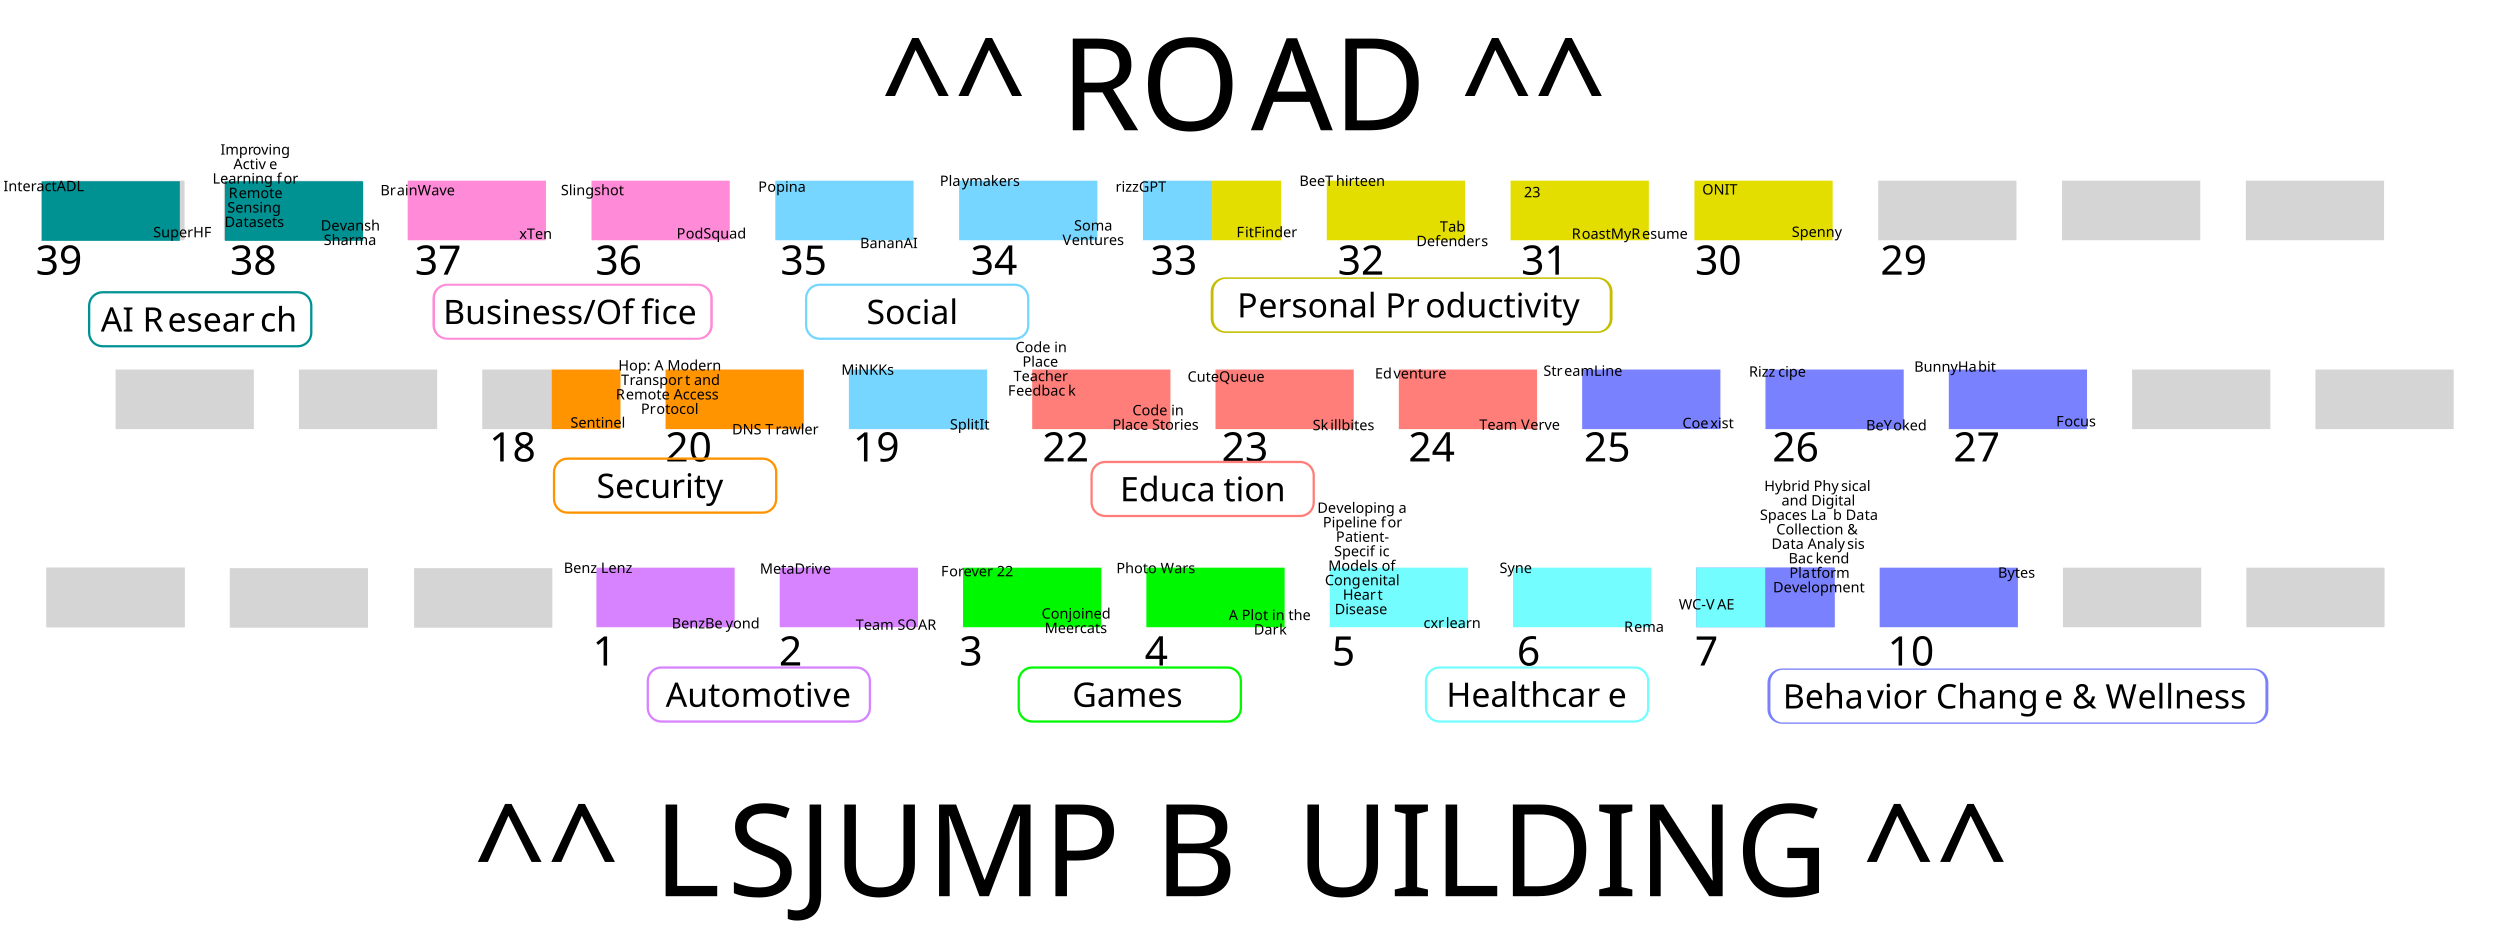
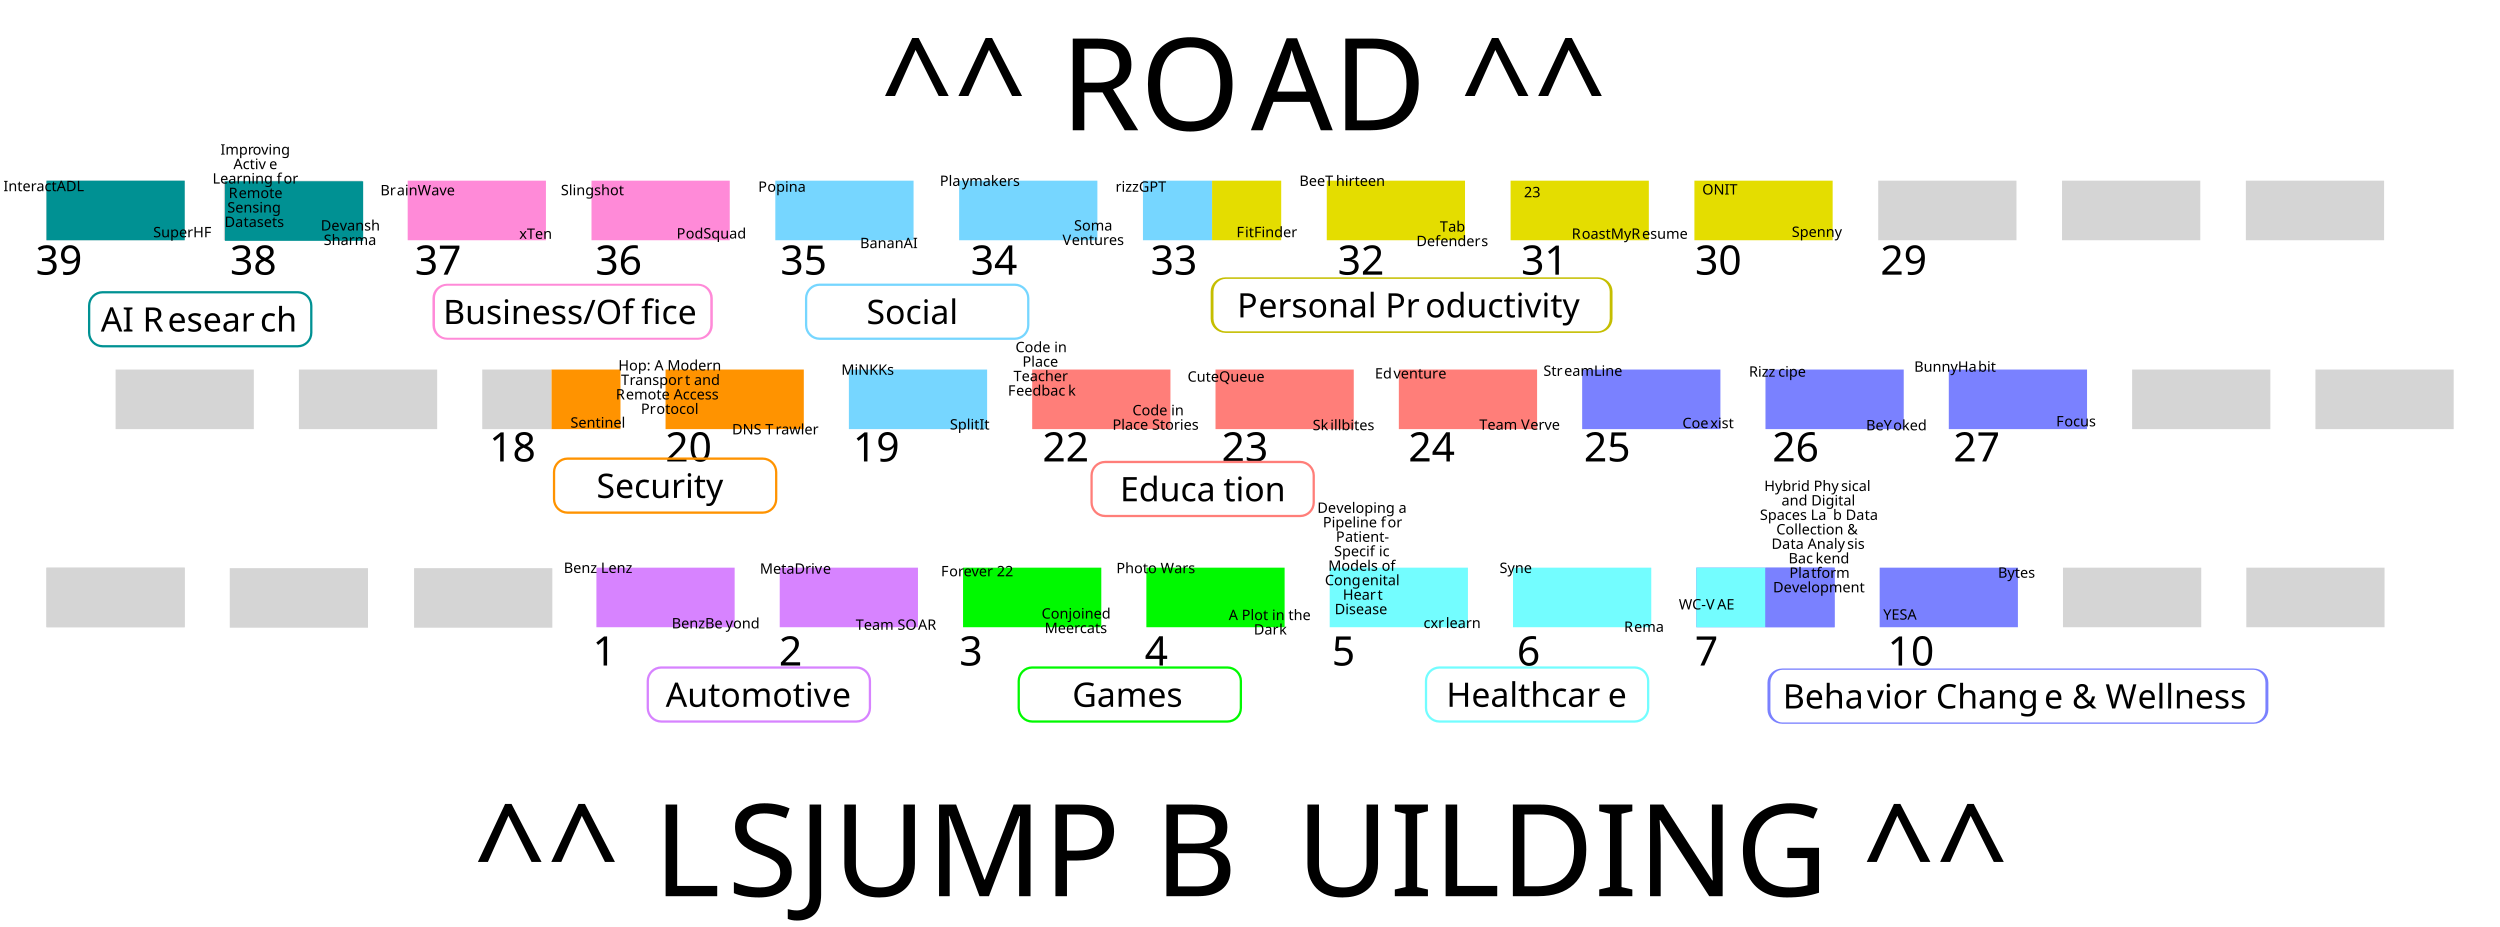
<svg xmlns="http://www.w3.org/2000/svg" width="100%" height="100%" viewBox="0 0 4318 1600" version="1.1" xml:space="preserve" style="fill-rule:evenodd;clip-rule:evenodd;stroke-linecap:round;stroke-linejoin:round;stroke-miterlimit:1.5;">
  <g transform="matrix(1,0,0,1,0.0192315,872.768)">
    <rect x="80.184" y="107.692" width="238.785" height="102.894" style="fill:rgb(213,213,213);" />
  </g>
  <g transform="matrix(1,0,0,1,0.0192315,872.768)">
    <rect x="80.184" y="107.692" width="238.785" height="102.894" style="fill:rgb(213,213,213);" />
  </g>
  <g transform="matrix(1,0,0,1,316.653,873.618)">
    <rect x="80.184" y="107.692" width="238.785" height="102.894" style="fill:rgb(213,213,213);" />
  </g>
  <g transform="matrix(1,0,0,1,635.002,873.618)">
    <rect x="80.184" y="107.692" width="238.785" height="102.894" style="fill:rgb(213,213,213);" />
  </g>
  <g transform="matrix(1,0,0,1,119.464,530.574)">
    <rect x="80.184" y="107.692" width="238.785" height="102.894" style="fill:rgb(213,213,213);" />
  </g>
  <g transform="matrix(1,0,0,1,-0.196716,204.368)">
    <rect x="80.184" y="107.692" width="238.785" height="102.894" style="fill:rgb(213,213,213);" />
  </g>
  <g transform="matrix(1,0,0,1,306.479,204.368)">
    <rect x="80.184" y="107.692" width="238.785" height="102.894" style="fill:rgb(213,213,213);" />
  </g>
  <g transform="matrix(1,0,0,1,623.967,204.368)">
    <rect x="80.184" y="107.692" width="238.785" height="102.894" style="fill:rgb(255,138,216);" />
  </g>
  <g transform="matrix(1,0,0,1,941.456,204.368)">
    <rect x="80.184" y="107.692" width="238.785" height="102.894" style="fill:rgb(255,138,216);" />
  </g>
  <g transform="matrix(1,0,0,1,1258.94,204.368)">
    <rect x="80.184" y="107.692" width="238.785" height="102.894" style="fill:rgb(118,214,255);" />
  </g>
  <g transform="matrix(1,0,0,1,1576.43,204.368)">
    <rect x="80.184" y="107.692" width="238.785" height="102.894" style="fill:rgb(118,214,255);" />
  </g>
  <g transform="matrix(0.5,0,0,1,1934.01,204.368)">
    <rect x="80.184" y="107.692" width="238.785" height="102.894" style="fill:rgb(118,214,255);" />
  </g>
  <g transform="matrix(0.5,0,0,1,2053.41,204.368)">
    <rect x="80.184" y="107.692" width="238.785" height="102.894" style="fill:rgb(228,221,0);" />
  </g>
  <g transform="matrix(1,0,0,1,2211.41,204.368)">
    <rect x="80.184" y="107.692" width="238.785" height="102.894" style="fill:rgb(228,221,0);" />
  </g>
  <g transform="matrix(1,0,0,1,2528.9,204.368)">
    <rect x="80.184" y="107.692" width="238.785" height="102.894" style="fill:rgb(228,221,0);" />
  </g>
  <g transform="matrix(1,0,0,1,2846.39,204.368)">
    <rect x="80.184" y="107.692" width="238.785" height="102.894" style="fill:rgb(228,221,0);" />
  </g>
  <g transform="matrix(1,0,0,1,3163.87,204.368)">
    <rect x="80.184" y="107.692" width="238.785" height="102.894" style="fill:rgb(213,213,213);" />
  </g>
  <g transform="matrix(1,0,0,1,3481.36,204.368)">
    <rect x="80.184" y="107.692" width="238.785" height="102.894" style="fill:rgb(213,213,213);" />
  </g>
  <g transform="matrix(1,0,0,1,3798.85,204.368)">
    <rect x="80.184" y="107.692" width="238.785" height="102.894" style="fill:rgb(213,213,213);" />
  </g>
  <g transform="matrix(1,0,0,1,436.096,530.574)">
    <rect x="80.184" y="107.692" width="238.785" height="102.894" style="fill:rgb(213,213,213);" />
  </g>
  <g transform="matrix(0.5,0,0,1,912.212,530.574)">
    <rect x="80.184" y="107.692" width="238.785" height="102.894" style="fill:rgb(255,147,0);" />
  </g>
  <g transform="matrix(0.5,0,0,1,792.819,530.574)">
    <rect x="80.184" y="107.692" width="238.785" height="102.894" style="fill:rgb(213,213,213);" />
  </g>
  <g transform="matrix(1,0,0,1,1069.36,530.574)">
    <rect x="80.184" y="107.692" width="238.785" height="102.894" style="fill:rgb(255,147,0);" />
  </g>
  <g transform="matrix(1,0,0,1,1385.99,530.574)">
    <rect x="80.184" y="107.692" width="238.785" height="102.894" style="fill:rgb(118,214,255);" />
  </g>
  <g transform="matrix(1,0,0,1,1702.62,530.574)">
    <rect x="80.184" y="107.692" width="238.785" height="102.894" style="fill:rgb(255,126,121);" />
  </g>
  <g transform="matrix(1,0,0,1,2019.25,530.574)">
    <rect x="80.184" y="107.692" width="238.785" height="102.894" style="fill:rgb(255,126,121);" />
  </g>
  <g transform="matrix(1,0,0,1,2335.89,530.574)">
    <rect x="80.184" y="107.692" width="238.785" height="102.894" style="fill:rgb(255,126,121);" />
  </g>
  <g transform="matrix(1,0,0,1,2652.52,530.574)">
    <rect x="80.184" y="107.692" width="238.785" height="102.894" style="fill:rgb(122,129,255);" />
  </g>
  <g transform="matrix(1,0,0,1,2969.15,530.574)">
    <rect x="80.184" y="107.692" width="238.785" height="102.894" style="fill:rgb(122,129,255);" />
  </g>
  <g transform="matrix(1,0,0,1,3285.78,530.574)">
    <rect x="80.184" y="107.692" width="238.785" height="102.894" style="fill:rgb(122,129,255);" />
  </g>
  <g transform="matrix(1,0,0,1,3602.41,530.574)">
    <rect x="80.184" y="107.692" width="238.785" height="102.894" style="fill:rgb(213,213,213);" />
  </g>
  <g transform="matrix(1,0,0,1,3919.04,530.574)">
    <rect x="80.184" y="107.692" width="238.785" height="102.894" style="fill:rgb(213,213,213);" />
  </g>
-   <g transform="matrix(1,0,0,1,-8.35001,205.385)">
+   <g transform="matrix(1,0,0,1,0.0716065,204.368)">
    <rect x="80.184" y="107.692" width="238.785" height="102.894" style="fill:rgb(0,145,147);" />
  </g>
  <g transform="matrix(1,0,0,1,308.284,205.385)">
    <rect x="80.184" y="107.692" width="238.785" height="102.894" style="fill:rgb(0,145,147);" />
  </g>
  <g transform="matrix(1,0,0,1,949.921,872.768)">
    <rect x="80.184" y="107.692" width="238.785" height="102.894" style="fill:rgb(215,131,255);" />
  </g>
  <g transform="matrix(1,0,0,1,1266.55,872.768)">
    <rect x="80.184" y="107.692" width="238.785" height="102.894" style="fill:rgb(215,131,255);" />
  </g>
  <g transform="matrix(1,0,0,1,1583.19,872.768)">
    <rect x="80.184" y="107.692" width="238.785" height="102.894" style="fill:rgb(0,249,0);" />
  </g>
  <g transform="matrix(1,0,0,1,1899.82,872.768)">
    <rect x="80.184" y="107.692" width="238.785" height="102.894" style="fill:rgb(0,249,0);" />
  </g>
  <g transform="matrix(1,0,0,1,2216.46,872.768)">
    <rect x="80.184" y="107.692" width="238.785" height="102.894" style="fill:rgb(115,253,255);" />
  </g>
  <g transform="matrix(1,0,0,1,2533.09,872.768)">
    <rect x="80.184" y="107.692" width="238.785" height="102.894" style="fill:rgb(115,253,255);" />
  </g>
  <g transform="matrix(1,0,0,1,2849.72,872.768)">
    <rect x="80.184" y="107.692" width="238.785" height="102.894" style="fill:rgb(122,129,255);" />
  </g>
  <g transform="matrix(1,0,0,1,3166.36,872.768)">
    <rect x="80.184" y="107.692" width="238.785" height="102.894" style="fill:rgb(122,129,255);" />
  </g>
  <g transform="matrix(0.5,0,0,1,2889.82,872.768)">
    <rect x="80.184" y="107.692" width="238.785" height="102.894" style="fill:rgb(115,253,255);" />
  </g>
  <g transform="matrix(0.5,0,0,1,3009.21,872.768)">
    <rect x="80.184" y="107.692" width="238.785" height="102.894" style="fill:rgb(122,129,255);" />
  </g>
  <g transform="matrix(1,0,0,1,3482.99,872.768)">
    <rect x="80.184" y="107.692" width="238.785" height="102.894" style="fill:rgb(213,213,213);" />
  </g>
  <g transform="matrix(1,0,0,1,3799.63,872.768)">
    <rect x="80.184" y="107.692" width="238.785" height="102.894" style="fill:rgb(213,213,213);" />
  </g>
  <g transform="matrix(1,0,0,1,639.115,855.743)">
    <g transform="matrix(70.3158,0,0,70.3158,426.262,293.732)">
        </g>
    <text x="384.478px" y="293.732px" style="font-family:'ArialRoundedMTBold', 'Arial Rounded MT Bold', sans-serif;font-size:70.316px;">1</text>
  </g>
  <g transform="matrix(1,0,0,1,960.898,855.743)">
    <g transform="matrix(70.3158,0,0,70.3158,426.262,293.732)">
        </g>
    <text x="384.478px" y="293.732px" style="font-family:'ArialRoundedMTBold', 'Arial Rounded MT Bold', sans-serif;font-size:70.316px;">2</text>
  </g>
  <g transform="matrix(1,0,0,1,1272.39,855.743)">
    <g transform="matrix(70.3158,0,0,70.3158,426.262,293.732)">
        </g>
    <text x="384.478px" y="293.732px" style="font-family:'ArialRoundedMTBold', 'Arial Rounded MT Bold', sans-serif;font-size:70.316px;">3</text>
  </g>
  <g transform="matrix(1,0,0,1,1592.62,855.743)">
    <g transform="matrix(70.3158,0,0,70.3158,426.262,293.732)">
        </g>
    <text x="384.478px" y="293.732px" style="font-family:'ArialRoundedMTBold', 'Arial Rounded MT Bold', sans-serif;font-size:70.316px;">4</text>
  </g>
  <g transform="matrix(1,0,0,1,1915.85,855.743)">
    <g transform="matrix(70.3158,0,0,70.3158,426.262,293.732)">
        </g>
    <text x="384.478px" y="293.732px" style="font-family:'ArialRoundedMTBold', 'Arial Rounded MT Bold', sans-serif;font-size:70.316px;">5</text>
  </g>
  <g transform="matrix(1,0,0,1,2235.55,855.743)">
    <g transform="matrix(70.3158,0,0,70.3158,426.262,293.732)">
        </g>
    <text x="384.478px" y="293.732px" style="font-family:'ArialRoundedMTBold', 'Arial Rounded MT Bold', sans-serif;font-size:70.316px;">6</text>
  </g>
  <g transform="matrix(1,0,0,1,2542.94,855.743)">
    <g transform="matrix(70.3158,0,0,70.3158,426.262,293.732)">
        </g>
    <text x="384.478px" y="293.732px" style="font-family:'ArialRoundedMTBold', 'Arial Rounded MT Bold', sans-serif;font-size:70.316px;">7</text>
  </g>
  <g transform="matrix(1,0,0,1,2875.85,855.743)">
    <g transform="matrix(70.3158,0,0,70.3158,468.046,293.732)">
        </g>
    <text x="384.478px" y="293.732px" style="font-family:'ArialRoundedMTBold', 'Arial Rounded MT Bold', sans-serif;font-size:70.316px;">10</text>
  </g>
  <g transform="matrix(1,0,0,1,2989.41,503.329)">
    <g transform="matrix(70.3158,0,0,70.3158,468.046,293.732)">
        </g>
    <text x="384.478px" y="293.732px" style="font-family:'ArialRoundedMTBold', 'Arial Rounded MT Bold', sans-serif;font-size:70.316px;">27</text>
  </g>
  <g transform="matrix(1,0,0,1,2676.7,503.329)">
    <g transform="matrix(70.3158,0,0,70.3158,468.046,293.732)">
        </g>
    <text x="384.478px" y="293.732px" style="font-family:'ArialRoundedMTBold', 'Arial Rounded MT Bold', sans-serif;font-size:70.316px;">26</text>
  </g>
  <g transform="matrix(1,0,0,1,2351.26,503.329)">
    <g transform="matrix(70.3158,0,0,70.3158,468.046,293.732)">
        </g>
    <text x="384.478px" y="293.732px" style="font-family:'ArialRoundedMTBold', 'Arial Rounded MT Bold', sans-serif;font-size:70.316px;">25</text>
  </g>
  <g transform="matrix(1,0,0,1,2048.05,503.329)">
    <g transform="matrix(70.3158,0,0,70.3158,468.046,293.732)">
        </g>
    <text x="384.478px" y="293.732px" style="font-family:'ArialRoundedMTBold', 'Arial Rounded MT Bold', sans-serif;font-size:70.316px;">24</text>
  </g>
  <g transform="matrix(1,0,0,1,1725.52,503.329)">
    <g transform="matrix(70.3158,0,0,70.3158,468.046,293.732)">
        </g>
    <text x="384.478px" y="293.732px" style="font-family:'ArialRoundedMTBold', 'Arial Rounded MT Bold', sans-serif;font-size:70.316px;">23</text>
  </g>
  <g transform="matrix(1,0,0,1,1416.05,503.329)">
    <g transform="matrix(70.3158,0,0,70.3158,468.046,293.732)">
        </g>
    <text x="384.478px" y="293.732px" style="font-family:'ArialRoundedMTBold', 'Arial Rounded MT Bold', sans-serif;font-size:70.316px;">22</text>
  </g>
  <g transform="matrix(1,0,0,1,1088.82,503.329)">
    <g transform="matrix(70.3158,0,0,70.3158,468.046,293.732)">
        </g>
    <text x="384.478px" y="293.732px" style="font-family:'ArialRoundedMTBold', 'Arial Rounded MT Bold', sans-serif;font-size:70.316px;">19</text>
  </g>
  <g transform="matrix(1,0,0,1,764.664,503.329)">
    <g transform="matrix(70.3158,0,0,70.3158,468.046,293.732)">
        </g>
    <text x="384.478px" y="293.732px" style="font-family:'ArialRoundedMTBold', 'Arial Rounded MT Bold', sans-serif;font-size:70.316px;">20</text>
  </g>
  <g transform="matrix(1,0,0,1,460.52,503.329)">
    <g transform="matrix(70.3158,0,0,70.3158,468.046,293.732)">
        </g>
    <text x="384.478px" y="293.732px" style="font-family:'ArialRoundedMTBold', 'Arial Rounded MT Bold', sans-serif;font-size:70.316px;">18</text>
  </g>
  <g transform="matrix(1,0,0,1,332.006,180.624)">
    <g transform="matrix(70.3158,0,0,70.3158,468.046,293.732)">
        </g>
    <text x="384.478px" y="293.732px" style="font-family:'ArialRoundedMTBold', 'Arial Rounded MT Bold', sans-serif;font-size:70.316px;">37</text>
  </g>
  <g transform="matrix(1,0,0,1,12.8887,180.624)">
    <g transform="matrix(70.3158,0,0,70.3158,468.046,293.732)">
        </g>
    <text x="384.478px" y="293.732px" style="font-family:'ArialRoundedMTBold', 'Arial Rounded MT Bold', sans-serif;font-size:70.316px;">38</text>
  </g>
  <g transform="matrix(1,0,0,1,-322.852,180.624)">
    <g transform="matrix(70.3158,0,0,70.3158,468.046,293.732)">
        </g>
    <text x="384.478px" y="293.732px" style="font-family:'ArialRoundedMTBold', 'Arial Rounded MT Bold', sans-serif;font-size:70.316px;">39</text>
  </g>
  <g transform="matrix(1,0,0,1,643.875,180.624)">
    <g transform="matrix(70.3158,0,0,70.3158,468.046,293.732)">
        </g>
    <text x="384.478px" y="293.732px" style="font-family:'ArialRoundedMTBold', 'Arial Rounded MT Bold', sans-serif;font-size:70.316px;">36</text>
  </g>
  <g transform="matrix(1,0,0,1,963.383,180.624)">
    <g transform="matrix(70.3158,0,0,70.3158,468.046,293.732)">
        </g>
    <text x="384.478px" y="293.732px" style="font-family:'ArialRoundedMTBold', 'Arial Rounded MT Bold', sans-serif;font-size:70.316px;">35</text>
  </g>
  <g transform="matrix(1,0,0,1,1292.23,180.624)">
    <g transform="matrix(70.3158,0,0,70.3158,468.046,293.732)">
        </g>
    <text x="384.478px" y="293.732px" style="font-family:'ArialRoundedMTBold', 'Arial Rounded MT Bold', sans-serif;font-size:70.316px;">34</text>
  </g>
  <g transform="matrix(1,0,0,1,1602.92,180.624)">
    <g transform="matrix(70.3158,0,0,70.3158,468.046,293.732)">
        </g>
    <text x="384.478px" y="293.732px" style="font-family:'ArialRoundedMTBold', 'Arial Rounded MT Bold', sans-serif;font-size:70.316px;">33</text>
  </g>
  <g transform="matrix(1,0,0,1,1925.99,180.624)">
    <g transform="matrix(70.3158,0,0,70.3158,468.046,293.732)">
        </g>
    <text x="384.478px" y="293.732px" style="font-family:'ArialRoundedMTBold', 'Arial Rounded MT Bold', sans-serif;font-size:70.316px;">32</text>
  </g>
  <g transform="matrix(1,0,0,1,2242.82,180.624)">
    <g transform="matrix(70.3158,0,0,70.3158,468.046,293.732)">
        </g>
    <text x="384.478px" y="293.732px" style="font-family:'ArialRoundedMTBold', 'Arial Rounded MT Bold', sans-serif;font-size:70.316px;">31</text>
  </g>
  <g transform="matrix(1,0,0,1,2543.24,180.624)">
    <g transform="matrix(70.3158,0,0,70.3158,468.046,293.732)">
        </g>
    <text x="384.478px" y="293.732px" style="font-family:'ArialRoundedMTBold', 'Arial Rounded MT Bold', sans-serif;font-size:70.316px;">30</text>
  </g>
  <g transform="matrix(1,0,0,1,2863.38,180.624)">
    <g transform="matrix(70.3158,0,0,70.3158,468.046,293.732)">
        </g>
    <text x="384.478px" y="293.732px" style="font-family:'ArialRoundedMTBold', 'Arial Rounded MT Bold', sans-serif;font-size:70.316px;">29</text>
  </g>
  <g transform="matrix(1,0,0,1,-330.739,197.293)">
    <g transform="matrix(58.3333,0,0,58.3333,848.24,375.353)">
        </g>
    <text x="504.848px" y="375.353px" style="font-family:'ArialRoundedMTBold', 'Arial Rounded MT Bold', sans-serif;font-size:58.333px;">AI R<tspan x="620.148px 654.812px " y="375.353px 375.353px ">es</tspan>ear<tspan x="779.795px " y="375.353px ">c</tspan>h</text>
    <path d="M868.392,330.796C868.392,317.924 857.941,307.474 845.069,307.474L508.019,307.474C495.147,307.474 484.697,317.924 484.697,330.796L484.697,377.441C484.697,390.313 495.147,400.764 508.019,400.764L845.069,400.764C857.941,400.764 868.392,390.313 868.392,377.441L868.392,330.796Z" style="fill:none;stroke:rgb(0,145,147);stroke-width:3.96px;" />
  </g>
  <g transform="matrix(1,0,0,1,634.151,845.454)">
    <g transform="matrix(58.3333,0,0,58.3333,837.488,375.353)">
        </g>
    <text x="515.601px" y="375.353px" style="font-family:'ArialRoundedMTBold', 'Arial Rounded MT Bold', sans-serif;font-size:58.333px;">Automotiv<tspan x="802.824px " y="375.353px ">e</tspan>
    </text>
    <path d="M868.392,330.796C868.392,317.924 857.941,307.474 845.069,307.474L508.019,307.474C495.147,307.474 484.697,317.924 484.697,330.796L484.697,377.441C484.697,390.313 495.147,400.764 508.019,400.764L845.069,400.764C857.941,400.764 868.392,390.313 868.392,377.441L868.392,330.796Z" style="fill:none;stroke:rgb(215,131,255);stroke-width:3.96px;" />
  </g>
  <g transform="matrix(1,0,0,1,1274.85,845.454)">
    <g transform="matrix(58.3333,0,0,58.3333,775.922,375.353)">
        </g>
    <text x="577.167px" y="375.353px" style="font-family:'ArialRoundedMTBold', 'Arial Rounded MT Bold', sans-serif;font-size:58.333px;">Games</text>
    <path d="M868.392,330.796C868.392,317.924 857.941,307.474 845.069,307.474L508.019,307.474C495.147,307.474 484.697,317.924 484.697,330.796L484.697,377.441C484.697,390.313 495.147,400.764 508.019,400.764L845.069,400.764C857.941,400.764 868.392,390.313 868.392,377.441L868.392,330.796Z" style="fill:none;stroke:rgb(0,249,0);stroke-width:3.96px;" />
  </g>
  <g transform="matrix(1,0,0,1,1978.31,845.454)">
    <g transform="matrix(58.3333,0,0,58.3333,833.258,375.353)">
        </g>
    <text x="519.83px" y="375.353px" style="font-family:'ArialRoundedMTBold', 'Arial Rounded MT Bold', sans-serif;font-size:58.333px;">Healthcar<tspan x="798.594px " y="375.353px ">e</tspan>
    </text>
    <path d="M868.392,330.796C868.392,317.924 857.941,307.474 845.069,307.474L508.019,307.474C495.147,307.474 484.697,317.924 484.697,330.796L484.697,377.441C484.697,390.313 495.147,400.764 508.019,400.764L845.069,400.764C857.941,400.764 868.392,390.313 868.392,377.441L868.392,330.796Z" style="fill:none;stroke:rgb(115,253,255);stroke-width:3.96px;" />
  </g>
  <g transform="matrix(2.24152,0,0,1,1968.87,848.274)">
    <g transform="matrix(0.446127,0,0,1,268.461,0)">
      <g transform="matrix(58.3333,0,0,58.3333,1320.72,375.353)">
            </g>
      <text x="508.728px" y="375.353px" style="font-family:'ArialRoundedMTBold', 'Arial Rounded MT Bold', sans-serif;font-size:58.333px;">Beha<tspan x="653.793px 685.409px " y="375.353px 375.353px ">vi</tspan>or Chang<tspan x="959.9px 994.564px " y="375.353px 375.353px ">e </tspan>&amp; W<tspan x="1121.31px 1155.98px " y="375.353px 375.353px ">el</tspan>lness</text>
    </g>
    <path d="M868.392,330.796C868.392,317.924 863.73,307.474 857.987,307.474L495.102,307.474C489.359,307.474 484.697,317.924 484.697,330.796L484.697,377.441C484.697,390.313 489.359,400.764 495.102,400.764L857.987,400.764C863.73,400.764 868.392,390.313 868.392,377.441L868.392,330.796Z" style="fill:none;stroke:rgb(122,129,255);stroke-width:2.28px;" />
  </g>
  <g transform="matrix(1,0,0,1,472.242,484.66)">
    <g transform="matrix(58.3333,0,0,58.3333,795.091,375.353)">
        </g>
    <text x="557.998px" y="375.353px" style="font-family:'ArialRoundedMTBold', 'Arial Rounded MT Bold', sans-serif;font-size:58.333px;">Security</text>
    <path d="M868.392,330.796C868.392,317.924 857.941,307.474 845.069,307.474L508.019,307.474C495.147,307.474 484.697,317.924 484.697,330.796L484.697,377.441C484.697,390.313 495.147,400.764 508.019,400.764L845.069,400.764C857.941,400.764 868.392,390.313 868.392,377.441L868.392,330.796Z" style="fill:none;stroke:rgb(255,147,0);stroke-width:3.96px;" />
  </g>
  <g transform="matrix(1,0,0,1,1400.67,490.445)">
    <g transform="matrix(58.3333,0,0,58.3333,819.245,375.353)">
        </g>
    <text x="533.844px" y="375.353px" style="font-family:'ArialRoundedMTBold', 'Arial Rounded MT Bold', sans-serif;font-size:58.333px;">Educa<tspan x="712.319px 732.969px " y="375.353px 375.353px ">ti</tspan>on</text>
    <path d="M868.392,330.796C868.392,317.924 857.941,307.474 845.069,307.474L508.019,307.474C495.147,307.474 484.697,317.924 484.697,330.796L484.697,377.441C484.697,390.313 495.147,400.764 508.019,400.764L845.069,400.764C857.941,400.764 868.392,390.313 868.392,377.441L868.392,330.796Z" style="fill:none;stroke:rgb(255,126,121);stroke-width:3.96px;" />
  </g>
  <g transform="matrix(1,0,0,1,907.617,184.292)">
    <g transform="matrix(58.3333,0,0,58.3333,764.087,375.353)">
        </g>
    <text x="589.002px" y="375.353px" style="font-family:'ArialRoundedMTBold', 'Arial Rounded MT Bold', sans-serif;font-size:58.333px;">Social</text>
    <path d="M868.392,330.796C868.392,317.924 857.941,307.474 845.069,307.474L508.019,307.474C495.147,307.474 484.697,317.924 484.697,330.796L484.697,377.441C484.697,390.313 495.147,400.764 508.019,400.764L845.069,400.764C857.941,400.764 868.392,390.313 868.392,377.441L868.392,330.796Z" style="fill:none;stroke:rgb(118,214,255);stroke-width:3.96px;" />
  </g>
  <g transform="matrix(1.25066,0,0,1,142.926,184.292)">
    <g transform="matrix(0.799581,0,0,1,97.1427,0)">
      <g transform="matrix(58.3333,0,0,58.3333,948.224,375.353)">
            </g>
      <text x="501.04px" y="375.353px" style="font-family:'ArialRoundedMTBold', 'Arial Rounded MT Bold', sans-serif;font-size:58.333px;">Business/Of<tspan x="842.951px 863.088px 878.896px " y="375.353px 375.353px 375.353px ">fic</tspan>e</text>
    </g>
    <path d="M868.392,330.796C868.392,317.924 860.036,307.474 849.744,307.474L503.345,307.474C493.053,307.474 484.697,317.924 484.697,330.796L484.697,377.441C484.697,390.313 493.053,400.764 503.345,400.764L849.744,400.764C860.036,400.764 868.392,390.313 868.392,377.441L868.392,330.796Z" style="fill:none;stroke:rgb(255,138,216);stroke-width:3.5px;" />
  </g>
  <g transform="matrix(1.7963,0,0,1,1222.84,172.873)">
    <g transform="matrix(0.5567,0,0,1,214.866,0)">
      <g transform="matrix(58.3333,0,0,58.3333,1130.59,375.353)">
            </g>
      <text x="528.033px" y="375.353px" style="font-family:'ArialRoundedMTBold', 'Arial Rounded MT Bold', sans-serif;font-size:58.333px;">P<tspan x="564.719px 599.383px 623.479px 655.096px " y="375.353px 375.353px 375.353px 375.353px ">erso</tspan>nal Pr<tspan x="852.853px 888.087px " y="375.353px 375.353px ">od</tspan>uctivity</text>
    </g>
    <path d="M868.392,330.796C868.392,317.924 862.574,307.474 855.408,307.474L497.681,307.474C490.515,307.474 484.697,317.924 484.697,330.796L484.697,377.441C484.697,390.313 490.515,400.764 497.681,400.764L855.408,400.764C862.574,400.764 868.392,390.313 868.392,377.441L868.392,330.796Z" style="fill:none;stroke:rgb(197,190,0);stroke-width:2.72px;" />
  </g>
  <g transform="matrix(1,0,0,1,-355.691,200.019)">
    <g transform="matrix(25,0,0,25,508.683,130.203)">
        </g>
    <text x="361.576px" y="130.203px" style="font-family:'ArialRoundedMTBold', 'Arial Rounded MT Bold', sans-serif;font-size:25px;">Inter<tspan x="418.534px 433.39px " y="130.203px 130.203px ">ac</tspan>tADL</text>
  </g>
  <g transform="matrix(1,0,0,1,-116.906,279.649)">
    <g transform="matrix(25,0,0,25,488.779,130.203)">
        </g>
    <text x="381.479px" y="130.203px" style="font-family:'ArialRoundedMTBold', 'Arial Rounded MT Bold', sans-serif;font-size:25px;">SuperHF</text>
  </g>
  <g transform="matrix(1,0,0,1,601.281,859.358)">
    <g transform="matrix(25,0,0,25,497.776,130.203)">
        </g>
    <text x="372.483px" y="130.203px" style="font-family:'ArialRoundedMTBold', 'Arial Rounded MT Bold', sans-serif;font-size:25px;">Benz Lenz</text>
  </g>
  <g transform="matrix(1,0,0,1,599.613,608.426)">
    <g transform="matrix(25,0,0,25,484.623,130.203)">
        </g>
    <text x="385.636px" y="130.203px" style="font-family:'ArialRoundedMTBold', 'Arial Rounded MT Bold', sans-serif;font-size:25px;">Sentinel</text>
  </g>
  <g transform="matrix(1,0,0,1,694.784,540.427)">
    <text x="373.181px" y="99.489px" style="font-family:'ArialRoundedMTBold', 'Arial Rounded MT Bold', sans-serif;font-size:25px;">Hop: A Modern</text>
    <text x="377.838px" y="124.489px" style="font-family:'ArialRoundedMTBold', 'Arial Rounded MT Bold', sans-serif;font-size:25px;">T<tspan x="392.511px 402.838px 417.694px " y="124.489px 124.489px 124.489px ">ran</tspan>spor<tspan x="488.324px 497.174px " y="124.489px 124.489px ">t </tspan>and</text>
    <text x="368.903px" y="149.489px" style="font-family:'ArialRoundedMTBold', 'Arial Rounded MT Bold', sans-serif;font-size:25px;">R<tspan x="386.261px 401.117px " y="149.489px 149.489px ">em</tspan>ote Access</text>
    <g transform="matrix(25,0,0,25,514.648,174.489)">
        </g>
    <text x="412.195px" y="174.489px" style="font-family:'ArialRoundedMTBold', 'Arial Rounded MT Bold', sans-serif;font-size:25px;">Pr<tspan x="438.867px 453.967px " y="174.489px 174.489px ">ot</tspan>ocol</text>
  </g>
  <g transform="matrix(1,0,0,1,905.504,620.057)">
    <g transform="matrix(25,0,0,25,511.411,130.203)">
        </g>
    <text x="358.848px" y="130.203px" style="font-family:'ArialRoundedMTBold', 'Arial Rounded MT Bold', sans-serif;font-size:25px;">DNS T<tspan x="433.945px 444.272px 458.506px 478.83px " y="130.203px 130.203px 130.203px 130.203px ">rawl</tspan>er</text>
  </g>
  <g transform="matrix(1,0,0,1,801.172,955.156)">
    <g transform="matrix(25,0,0,25,511.228,130.203)">
        </g>
    <text x="359.031px" y="130.203px" style="font-family:'ArialRoundedMTBold', 'Arial Rounded MT Bold', sans-serif;font-size:25px;">BenzBe<tspan x="452.183px 465.403px 480.503px " y="130.203px 130.203px 130.203px ">yon</tspan>d</text>
  </g>
  <g transform="matrix(1,0,0,1,939.175,860.793)">
    <g transform="matrix(25,0,0,25,496.976,130.203)">
        </g>
    <text x="373.282px" y="130.203px" style="font-family:'ArialRoundedMTBold', 'Arial Rounded MT Bold', sans-serif;font-size:25px;">MetaDriv<tspan x="482.12px " y="130.203px ">e</tspan>
    </text>
  </g>
  <g transform="matrix(1,0,0,1,1114.64,957.616)">
    <g transform="matrix(25,0,0,25,506.937,130.203)">
        </g>
    <text x="363.321px" y="130.203px" style="font-family:'ArialRoundedMTBold', 'Arial Rounded MT Bold', sans-serif;font-size:25px;">T<tspan x="377.372px 392.228px " y="130.203px 130.203px ">ea</tspan>m SO<tspan x="470.975px 488.956px " y="130.203px 130.203px ">AR</tspan>
    </text>
  </g>
  <g transform="matrix(1,0,0,1,1254.53,865.182)">
    <g transform="matrix(25,0,0,25,499.528,130.203)">
        </g>
    <text x="370.731px" y="130.203px" style="font-family:'ArialRoundedMTBold', 'Arial Rounded MT Bold', sans-serif;font-size:25px;">F<tspan x="384.879px 399.979px 410.306px 424.54px 437.76px 452.616px " y="130.203px 130.203px 130.203px 130.203px 130.203px 130.203px ">orever</tspan> 22</text>
  </g>
  <g transform="matrix(1,0,0,1,1425.35,950.762)">
    <text x="373.661px" y="117.703px" style="font-family:'ArialRoundedMTBold', 'Arial Rounded MT Bold', sans-serif;font-size:25px;">Conjoined</text>
    <g transform="matrix(25,0,0,25,491.294,142.703)">
        </g>
    <text x="378.965px" y="142.703px" style="font-family:'ArialRoundedMTBold', 'Arial Rounded MT Bold', sans-serif;font-size:25px;">Meer<tspan x="439.805px 454.661px 468.894px 477.744px " y="142.703px 142.703px 142.703px 142.703px ">cats</tspan>
    </text>
  </g>
  <g transform="matrix(1,0,0,1,1364.85,508.843)">
    <text x="389.023px" y="99.489px" style="font-family:'ArialRoundedMTBold', 'Arial Rounded MT Bold', sans-serif;font-size:25px;">Code in</text>
    <text x="401.121px" y="124.489px" style="font-family:'ArialRoundedMTBold', 'Arial Rounded MT Bold', sans-serif;font-size:25px;">Place</text>
    <text x="385.679px" y="149.489px" style="font-family:'ArialRoundedMTBold', 'Arial Rounded MT Bold', sans-serif;font-size:25px;">T<tspan x="399.729px 414.585px 429.441px 443.674px 458.774px " y="149.489px 149.489px 149.489px 149.489px 149.489px ">eache</tspan>r</text>
    <g transform="matrix(25,0,0,25,494.23,174.489)">
        </g>
    <text x="376.029px" y="174.489px" style="font-family:'ArialRoundedMTBold', 'Arial Rounded MT Bold', sans-serif;font-size:25px;">F<tspan x="390.177px 405.033px " y="174.489px 174.489px ">ee</tspan>dbac<tspan x="479.899px " y="174.489px ">k</tspan>
    </text>
  </g>
  <g transform="matrix(1,0,0,1,1566.85,599.62)">
    <text x="389.023px" y="117.703px" style="font-family:'ArialRoundedMTBold', 'Arial Rounded MT Bold', sans-serif;font-size:25px;">Code in</text>
    <g transform="matrix(25,0,0,25,515.641,142.703)">
        </g>
    <text x="354.618px" y="142.703px" style="font-family:'ArialRoundedMTBold', 'Arial Rounded MT Bold', sans-serif;font-size:25px;">Place Stories</text>
  </g>
  <g transform="matrix(1,0,0,1,1684.49,529.038)">
    <g transform="matrix(25,0,0,25,503.641,130.203)">
        </g>
    <text x="366.617px" y="130.203px" style="font-family:'ArialRoundedMTBold', 'Arial Rounded MT Bold', sans-serif;font-size:25px;">CuteQueue</text>
  </g>
  <g transform="matrix(1,0,0,1,1887.24,612.854)">
    <g transform="matrix(25,0,0,25,490.311,130.203)">
        </g>
    <text x="379.947px" y="130.203px" style="font-family:'ArialRoundedMTBold', 'Arial Rounded MT Bold', sans-serif;font-size:25px;">Sk<tspan x="410.331px 417.106px " y="130.203px 130.203px ">il</tspan>lbites</text>
  </g>
  <g transform="matrix(1,0,0,1,2001.77,523.538)">
    <g transform="matrix(25,0,0,25,497.269,130.203)">
        </g>
    <text x="372.989px" y="130.203px" style="font-family:'ArialRoundedMTBold', 'Arial Rounded MT Bold', sans-serif;font-size:25px;">Ed<tspan x="404.96px 418.18px 433.036px " y="130.203px 130.203px 130.203px ">ven</tspan>tur<tspan x="482.413px " y="130.203px ">e</tspan>
    </text>
  </g>
  <g transform="matrix(1,0,0,1,1066.59,517.164)">
    <g transform="matrix(25,0,0,25,483.707,130.203)">
        </g>
    <text x="386.551px" y="130.203px" style="font-family:'ArialRoundedMTBold', 'Arial Rounded MT Bold', sans-serif;font-size:25px;">MiNKKs</text>
  </g>
  <g transform="matrix(1,0,0,1,1258.44,190.957)">
    <g transform="matrix(25,0,0,25,505.436,130.203)">
        </g>
    <text x="364.823px" y="130.203px" style="font-family:'ArialRoundedMTBold', 'Arial Rounded MT Bold', sans-serif;font-size:25px;">Pla<tspan x="402.799px 416.349px " y="130.203px 130.203px ">ym</tspan>ak<tspan x="466.703px 481.559px 491.886px " y="130.203px 130.203px 130.203px ">ers</tspan>
    </text>
  </g>
  <g transform="matrix(1,0,0,1,1454.3,280.476)">
    <text x="400.754px" y="117.703px" style="font-family:'ArialRoundedMTBold', 'Arial Rounded MT Bold', sans-serif;font-size:25px;">Soma</text>
    <g transform="matrix(25,0,0,25,489.426,142.703)">
        </g>
    <text x="380.832px" y="142.703px" style="font-family:'ArialRoundedMTBold', 'Arial Rounded MT Bold', sans-serif;font-size:25px;">V<tspan x="396.787px 411.643px " y="142.703px 142.703px ">en</tspan>tur<tspan x="461.02px 475.876px " y="142.703px 142.703px ">es</tspan>
    </text>
  </g>
  <g transform="matrix(1,0,0,1,1539.53,200.993)">
    <g transform="matrix(25,0,0,25,483.066,130.203)">
        </g>
    <text x="387.192px" y="130.203px" style="font-family:'ArialRoundedMTBold', 'Arial Rounded MT Bold', sans-serif;font-size:25px;">rizzGPT</text>
  </g>
  <g transform="matrix(1,0,0,1,1884.09,190.902)">
    <g transform="matrix(25,0,0,25,510.019,130.203)">
        </g>
    <text x="360.239px" y="130.203px" style="font-family:'ArialRoundedMTBold', 'Arial Rounded MT Bold', sans-serif;font-size:25px;">BeeT<tspan x="423.227px 438.328px 445.102px 456.357px 465.207px " y="130.203px 130.203px 130.203px 130.203px 130.203px ">hirte</tspan>en</text>
  </g>
  <g transform="matrix(1,0,0,1,1754.7,279.478)">
    <g transform="matrix(25,0,0,25,489.365,130.203)">
        </g>
    <text x="380.893px" y="130.203px" style="font-family:'ArialRoundedMTBold', 'Arial Rounded MT Bold', sans-serif;font-size:25px;">F<tspan x="395.664px 402.439px 411.289px 426.059px 432.834px " y="130.203px 130.203px 130.203px 130.203px 130.203px ">itFin</tspan>der</text>
  </g>
  <g transform="matrix(1,0,0,1,2074.02,282.418)">
    <text x="412.864px" y="117.703px" style="font-family:'ArialRoundedMTBold', 'Arial Rounded MT Bold', sans-serif;font-size:25px;">T<tspan x="427.244px 441.77px " y="117.703px 117.703px ">ab</tspan>
    </text>
    <g transform="matrix(25,0,0,25,497.965,142.703)">
        </g>
    <text x="372.294px" y="142.703px" style="font-family:'ArialRoundedMTBold', 'Arial Rounded MT Bold', sans-serif;font-size:25px;">Def<tspan x="413.651px 428.507px " y="142.703px 142.703px ">en</tspan>der<tspan x="484.415px " y="142.703px ">s</tspan>
    </text>
  </g>
  <g transform="matrix(1,0,0,1,2211.88,210.503)">
    <g transform="matrix(25,0,0,25,449.985,130.203)">
        </g>
    <text x="420.273px" y="130.203px" style="font-family:'ArialRoundedMTBold', 'Arial Rounded MT Bold', sans-serif;font-size:25px;">23</text>
  </g>
  <g transform="matrix(1,0,0,1,2359.94,282.22)">
    <g transform="matrix(25,0,0,25,556.621,130.203)">
        </g>
    <text x="354.692px" y="130.203px" style="font-family:'ArialRoundedMTBold', 'Arial Rounded MT Bold', sans-serif;font-size:25px;">R<tspan x="372.051px 387.151px " y="130.203px 130.203px ">oa</tspan>stMyR<tspan x="476.14px 490.996px " y="130.203px 130.203px ">es</tspan>ume</text>
  </g>
  <g transform="matrix(1,0,0,1,2515.52,205.778)">
    <g transform="matrix(25,0,0,25,486.778,130.203)">
        </g>
    <text x="424.535px" y="130.203px" style="font-family:'ArialRoundedMTBold', 'Arial Rounded MT Bold', sans-serif;font-size:25px;">ONIT</text>
  </g>
  <g transform="matrix(1,0,0,1,2684.51,279.031)">
    <g transform="matrix(25,0,0,25,501.109,130.203)">
        </g>
    <text x="410.204px" y="130.203px" style="font-family:'ArialRoundedMTBold', 'Arial Rounded MT Bold', sans-serif;font-size:25px;">Spenny</text>
  </g>
  <g transform="matrix(1,0,0,1,1102.24,298.407)">
    <g transform="matrix(25,0,0,25,486.979,130.203)">
        </g>
    <text x="383.28px" y="130.203px" style="font-family:'ArialRoundedMTBold', 'Arial Rounded MT Bold', sans-serif;font-size:25px;">BananAI</text>
  </g>
  <g transform="matrix(1,0,0,1,1241.19,611.671)">
    <g transform="matrix(25,0,0,25,470.817,130.203)">
        </g>
    <text x="399.442px" y="130.203px" style="font-family:'ArialRoundedMTBold', 'Arial Rounded MT Bold', sans-serif;font-size:25px;">SplitIt</text>
  </g>
  <g transform="matrix(1,0,0,1,916.061,201.051)">
    <g transform="matrix(25,0,0,25,476.719,130.203)">
        </g>
    <text x="393.54px" y="130.203px" style="font-family:'ArialRoundedMTBold', 'Arial Rounded MT Bold', sans-serif;font-size:25px;">P<tspan x="409.263px 424.363px " y="130.203px 130.203px ">op</tspan>ina</text>
  </g>
  <g transform="matrix(1,0,0,1,286.983,207.128)">
    <g transform="matrix(25,0,0,25,500.217,130.203)">
        </g>
    <text x="370.041px" y="130.203px" style="font-family:'ArialRoundedMTBold', 'Arial Rounded MT Bold', sans-serif;font-size:25px;">Br<tspan x="398.35px 413.205px " y="130.203px 130.203px ">ai</tspan>nW<tspan x="457.908px 472.141px 485.361px " y="130.203px 130.203px 130.203px ">ave</tspan>
    </text>
  </g>
  <g transform="matrix(1,0,0,1,490.263,282.358)">
    <g transform="matrix(25,0,0,25,463.645,130.203)">
        </g>
    <text x="406.614px" y="130.203px" style="font-family:'ArialRoundedMTBold', 'Arial Rounded MT Bold', sans-serif;font-size:25px;">xT<tspan x="433.689px 448.545px " y="130.203px 130.203px ">en</tspan>
    </text>
  </g>
  <g transform="matrix(1,0,0,1,590.353,206.962)">
    <g transform="matrix(25,0,0,25,491.904,130.203)">
        </g>
    <text x="378.354px" y="130.203px" style="font-family:'ArialRoundedMTBold', 'Arial Rounded MT Bold', sans-serif;font-size:25px;">Slingshot</text>
  </g>
  <g transform="matrix(1,0,0,1,795.676,281.756)">
    <g transform="matrix(25,0,0,25,497.294,130.203)">
        </g>
    <text x="372.965px" y="130.203px" style="font-family:'ArialRoundedMTBold', 'Arial Rounded MT Bold', sans-serif;font-size:25px;">P<tspan x="388.688px 403.788px " y="130.203px 130.203px ">od</tspan>Squad</text>
  </g>
  <g transform="matrix(1,0,0,1,2190.71,612.133)">
    <g transform="matrix(25,0,0,25,505.948,130.203)">
        </g>
    <text x="364.31px" y="130.203px" style="font-family:'ArialRoundedMTBold', 'Arial Rounded MT Bold', sans-serif;font-size:25px;">T<tspan x="378.361px 393.216px " y="130.203px 130.203px ">ea</tspan>m V<tspan x="452.396px 467.252px 477.872px " y="130.203px 130.203px 130.203px ">erv</tspan>e</text>
  </g>
  <g transform="matrix(1,0,0,1,1562.34,859.84)">
    <g transform="matrix(25,0,0,25,504.447,130.203)">
        </g>
    <text x="365.812px" y="130.203px" style="font-family:'ArialRoundedMTBold', 'Arial Rounded MT Bold', sans-serif;font-size:25px;">Photo W<tspan x="465.714px 480.57px 490.897px " y="130.203px 130.203px 130.203px ">ars</tspan>
    </text>
  </g>
  <g transform="matrix(1,0,0,1,1759.48,953.32)">
    <text x="362.723px" y="117.703px" style="font-family:'ArialRoundedMTBold', 'Arial Rounded MT Bold', sans-serif;font-size:25px;">A Plot in the</text>
    <g transform="matrix(25,0,0,25,464.139,142.703)">
        </g>
    <text x="406.119px" y="142.703px" style="font-family:'ArialRoundedMTBold', 'Arial Rounded MT Bold', sans-serif;font-size:25px;">Dar<tspan x="449.808px " y="142.703px ">k</tspan>
    </text>
  </g>
  <g transform="matrix(1,0,0,1,1918.59,786.338)">
    <text x="356.669px" y="99.489px" style="font-family:'ArialRoundedMTBold', 'Arial Rounded MT Bold', sans-serif;font-size:25px;">De<tspan x="389.408px 402.628px 417.484px " y="99.489px 99.489px 99.489px ">vel</tspan>oping a</text>
    <text x="366.263px" y="124.489px" style="font-family:'ArialRoundedMTBold', 'Arial Rounded MT Bold', sans-serif;font-size:25px;">Pipeline f<tspan x="477.945px 493.046px " y="124.489px 124.489px ">or</tspan>
    </text>
    <text x="388.773px" y="149.489px" style="font-family:'ArialRoundedMTBold', 'Arial Rounded MT Bold', sans-serif;font-size:25px;">P<tspan x="404.496px 418.729px 427.579px " y="149.489px 149.489px 149.489px ">ati</tspan>ent-</text>
    <text x="385.605px" y="174.489px" style="font-family:'ArialRoundedMTBold', 'Arial Rounded MT Bold', sans-serif;font-size:25px;">Specif<tspan x="463.022px 469.797px " y="174.489px 174.489px ">ic</tspan>
    </text>
    <text x="375.528px" y="199.489px" style="font-family:'ArialRoundedMTBold', 'Arial Rounded MT Bold', sans-serif;font-size:25px;">Models of</text>
    <text x="369.669px" y="224.489px" style="font-family:'ArialRoundedMTBold', 'Arial Rounded MT Bold', sans-serif;font-size:25px;">Cong<tspan x="433.378px 448.234px " y="224.489px 224.489px ">en</tspan>ital</text>
    <text x="400.724px" y="249.489px" style="font-family:'ArialRoundedMTBold', 'Arial Rounded MT Bold', sans-serif;font-size:25px;">Hear<tspan x="460.685px " y="249.489px ">t</tspan>
    </text>
    <g transform="matrix(25,0,0,25,483.603,274.489)">
        </g>
    <text x="386.655px" y="274.489px" style="font-family:'ArialRoundedMTBold', 'Arial Rounded MT Bold', sans-serif;font-size:25px;">Disease</text>
  </g>
  <g transform="matrix(1,0,0,1,2074.06,954.545)">
    <g transform="matrix(25,0,0,25,485.648,130.203)">
        </g>
    <text x="384.611px" y="130.203px" style="font-family:'ArialRoundedMTBold', 'Arial Rounded MT Bold', sans-serif;font-size:25px;">cxr<tspan x="423.111px 429.886px " y="130.203px 130.203px ">le</tspan>arn</text>
  </g>
  <g transform="matrix(1,0,0,1,2184.93,859.513)">
    <g transform="matrix(25,0,0,25,465.22,130.203)">
        </g>
    <text x="405.039px" y="130.203px" style="font-family:'ArialRoundedMTBold', 'Arial Rounded MT Bold', sans-serif;font-size:25px;">Syne</text>
  </g>
  <g transform="matrix(1,0,0,1,2404.52,961.152)">
    <g transform="matrix(25,0,0,25,469.724,130.203)">
        </g>
    <text x="400.535px" y="130.203px" style="font-family:'ArialRoundedMTBold', 'Arial Rounded MT Bold', sans-serif;font-size:25px;">R<tspan x="417.893px 432.749px " y="130.203px 130.203px ">em</tspan>a</text>
  </g>
  <g transform="matrix(1,0,0,1,2514.93,922.436)">
    <g transform="matrix(25,0,0,25,485.563,130.203)">
        </g>
    <text x="384.696px" y="130.203px" style="font-family:'ArialRoundedMTBold', 'Arial Rounded MT Bold', sans-serif;font-size:25px;">WC-V<tspan x="450.907px 468.888px " y="130.203px 130.203px ">AE</tspan>
    </text>
  </g>
  <g transform="matrix(1,0,0,1,3050.2,867.627)">
    <g transform="matrix(25,0,0,25,469.523,130.203)">
        </g>
    <text x="400.736px" y="130.203px" style="font-family:'ArialRoundedMTBold', 'Arial Rounded MT Bold', sans-serif;font-size:25px;">Bytes</text>
  </g>
+   <g transform="matrix(1,0,0,1,2851.06,940.048)">
+     <g transform="matrix(25,0,0,25,468.607,130.203)">
+         </g>
+     <text x="401.652px" y="130.203px" style="font-family:'ArialRoundedMTBold', 'Arial Rounded MT Bold', sans-serif;font-size:25px;">YESA</text>
+   </g>
  <g transform="matrix(1,0,0,1,2684.71,748.551)">
    <text x="362.473px" y="99.489px" style="font-family:'ArialRoundedMTBold', 'Arial Rounded MT Bold', sans-serif;font-size:25px;">Hybrid Phy<tspan x="495.237px 508.787px " y="99.489px 99.489px ">si</tspan>cal</text>
    <text x="392.264px" y="124.489px" style="font-family:'ArialRoundedMTBold', 'Arial Rounded MT Bold', sans-serif;font-size:25px;">and Digital</text>
    <text x="354.954px" y="149.489px" style="font-family:'ArialRoundedMTBold', 'Arial Rounded MT Bold', sans-serif;font-size:25px;">Spaces La<tspan x="481.248px 496.873px " y="149.489px 149.489px ">b </tspan>Da<tspan x="535.862px 544.712px " y="149.489px 149.489px ">ta</tspan>
    </text>
    <text x="383.292px" y="174.489px" style="font-family:'ArialRoundedMTBold', 'Arial Rounded MT Bold', sans-serif;font-size:25px;">Collection &amp;</text>
    <text x="375.01px" y="199.489px" style="font-family:'ArialRoundedMTBold', 'Arial Rounded MT Bold', sans-serif;font-size:25px;">Da<tspan x="407.749px 416.599px " y="199.489px 199.489px ">ta</tspan> Analy<tspan x="505.637px 519.187px " y="199.489px 199.489px ">si</tspan>s</text>
    <text x="404.41px" y="224.489px" style="font-family:'ArialRoundedMTBold', 'Arial Rounded MT Bold', sans-serif;font-size:25px;">Bac<tspan x="451.151px 464.53px 479.386px " y="224.489px 224.489px 224.489px ">ken</tspan>d</text>
    <text x="405.912px" y="249.489px" style="font-family:'ArialRoundedMTBold', 'Arial Rounded MT Bold', sans-serif;font-size:25px;">Pla<tspan x="443.595px 452.445px 460.441px 475.541px " y="249.489px 249.489px 249.489px 249.489px ">tfor</tspan>m</text>
    <g transform="matrix(25,0,0,25,536.881,274.489)">
        </g>
    <text x="377.64px" y="274.489px" style="font-family:'ArialRoundedMTBold', 'Arial Rounded MT Bold', sans-serif;font-size:25px;">De<tspan x="410.38px 423.6px 438.456px " y="274.489px 274.489px 274.489px ">vel</tspan>opment</text>
  </g>
  <g transform="matrix(1,0,0,1,2300.32,518.986)">
    <g transform="matrix(25,0,0,25,504.886,130.203)">
        </g>
    <text x="365.372px" y="130.203px" style="font-family:'ArialRoundedMTBold', 'Arial Rounded MT Bold', sans-serif;font-size:25px;">Str<tspan x="401.224px 416.08px " y="130.203px 130.203px ">ea</tspan>mLine</text>
  </g>
  <g transform="matrix(1,0,0,1,2515.85,609.351)">
    <g transform="matrix(25,0,0,25,480.295,130.203)">
        </g>
    <text x="389.963px" y="130.203px" style="font-family:'ArialRoundedMTBold', 'Arial Rounded MT Bold', sans-serif;font-size:25px;">Coe<tspan x="438.096px 451.121px " y="130.203px 130.203px ">xi</tspan>st</text>
  </g>
  <g transform="matrix(1,0,0,1,2636.95,520.384)">
    <g transform="matrix(25,0,0,25,486.423,130.203)">
        </g>
    <text x="383.835px" y="130.203px" style="font-family:'ArialRoundedMTBold', 'Arial Rounded MT Bold', sans-serif;font-size:25px;">Rizz<tspan x="434.311px 449.167px " y="130.203px 130.203px ">ci</tspan>pe</text>
  </g>
  <g transform="matrix(1,0,0,1,2840.87,613.068)">
    <g transform="matrix(25,0,0,25,488.053,130.203)">
        </g>
    <text x="382.206px" y="130.203px" style="font-family:'ArialRoundedMTBold', 'Arial Rounded MT Bold', sans-serif;font-size:25px;">BeY<tspan x="429.093px 444.193px 457.572px 472.428px " y="130.203px 130.203px 130.203px 130.203px ">oked</tspan>
    </text>
  </g>
  <g transform="matrix(1,0,0,1,2941.87,511.824)">
    <g transform="matrix(25,0,0,25,505.93,130.203)">
        </g>
    <text x="364.329px" y="130.203px" style="font-family:'ArialRoundedMTBold', 'Arial Rounded MT Bold', sans-serif;font-size:25px;">BunnyHa<tspan x="474.68px 490.305px " y="130.203px 130.203px ">bi</tspan>t</text>
  </g>
  <g transform="matrix(1,0,0,1,3152.62,606.231)">
    <g transform="matrix(25,0,0,25,471.506,130.203)">
        </g>
    <text x="398.752px" y="130.203px" style="font-family:'ArialRoundedMTBold', 'Arial Rounded MT Bold', sans-serif;font-size:25px;">F<tspan x="412.9px 428px " y="130.203px 130.203px ">oc</tspan>us</text>
  </g>
  <g transform="matrix(1,0,0,1,6.30344,167.585)">
    <text x="374.436px" y="99.489px" style="font-family:'ArialRoundedMTBold', 'Arial Rounded MT Bold', sans-serif;font-size:25px;">Impr<tspan x="430.002px 444.773px 458.323px " y="99.489px 99.489px 99.489px ">ovi</tspan>ng</text>
    <text x="396.86px" y="124.489px" style="font-family:'ArialRoundedMTBold', 'Arial Rounded MT Bold', sans-serif;font-size:25px;">Activ<tspan x="458.542px " y="124.489px ">e</tspan>
    </text>
    <text x="360.801px" y="149.489px" style="font-family:'ArialRoundedMTBold', 'Arial Rounded MT Bold', sans-serif;font-size:25px;">Learning f<tspan x="483.408px 498.508px " y="149.489px 149.489px ">or</tspan>
    </text>
    <text x="388.559px" y="174.489px" style="font-family:'ArialRoundedMTBold', 'Arial Rounded MT Bold', sans-serif;font-size:25px;">R<tspan x="405.918px 420.774px " y="174.489px 174.489px ">em</tspan>ote</text>
    <text x="386.289px" y="199.489px" style="font-family:'ArialRoundedMTBold', 'Arial Rounded MT Bold', sans-serif;font-size:25px;">Sensing</text>
    <g transform="matrix(25,0,0,25,488.755,224.489)">
        </g>
    <text x="381.504px" y="224.489px" style="font-family:'ArialRoundedMTBold', 'Arial Rounded MT Bold', sans-serif;font-size:25px;">Da<tspan x="414.243px 423.093px " y="224.489px 224.489px ">ta</tspan>sets</text>
  </g>
  <g transform="matrix(1,0,0,1,171.18,280.498)">
    <text x="382.847px" y="117.703px" style="font-family:'ArialRoundedMTBold', 'Arial Rounded MT Bold', sans-serif;font-size:25px;">De<tspan x="415.586px 428.806px 443.662px " y="117.703px 117.703px 117.703px ">van</tspan>sh</text>
    <g transform="matrix(25,0,0,25,482.407,142.703)">
        </g>
    <text x="387.851px" y="142.703px" style="font-family:'ArialRoundedMTBold', 'Arial Rounded MT Bold', sans-serif;font-size:25px;">Sharma</text>
  </g>
  <g transform="matrix(1,0,0,1,-269.352,-5.58661)">
    <g transform="matrix(221.618,0,0,221.618,3770.34,1553.46)">
        </g>
    <text x="1086.36px" y="1553.46px" style="font-family:'ArialRoundedMTBold', 'Arial Rounded MT Bold', sans-serif;font-size:221.618px;">^^ L<tspan x="1525.6px 1673.41px " y="1553.46px 1553.46px ">SJ</tspan>UMP B<tspan x="2507.62px 2675.99px " y="1553.46px 1553.46px ">UI</tspan>LDING ^^</text>
  </g>
  <g transform="matrix(1,0,0,1,433.862,-1328.5)">
    <g transform="matrix(221.618,0,0,221.618,2363.91,1553.46)">
        </g>
    <text x="1086.36px" y="1553.46px" style="font-family:'ArialRoundedMTBold', 'Arial Rounded MT Bold', sans-serif;font-size:221.618px;">^^ RO<tspan x="1726.65px 1886.05px " y="1553.46px 1553.46px ">AD</tspan> ^^</text>
  </g>
</svg>
